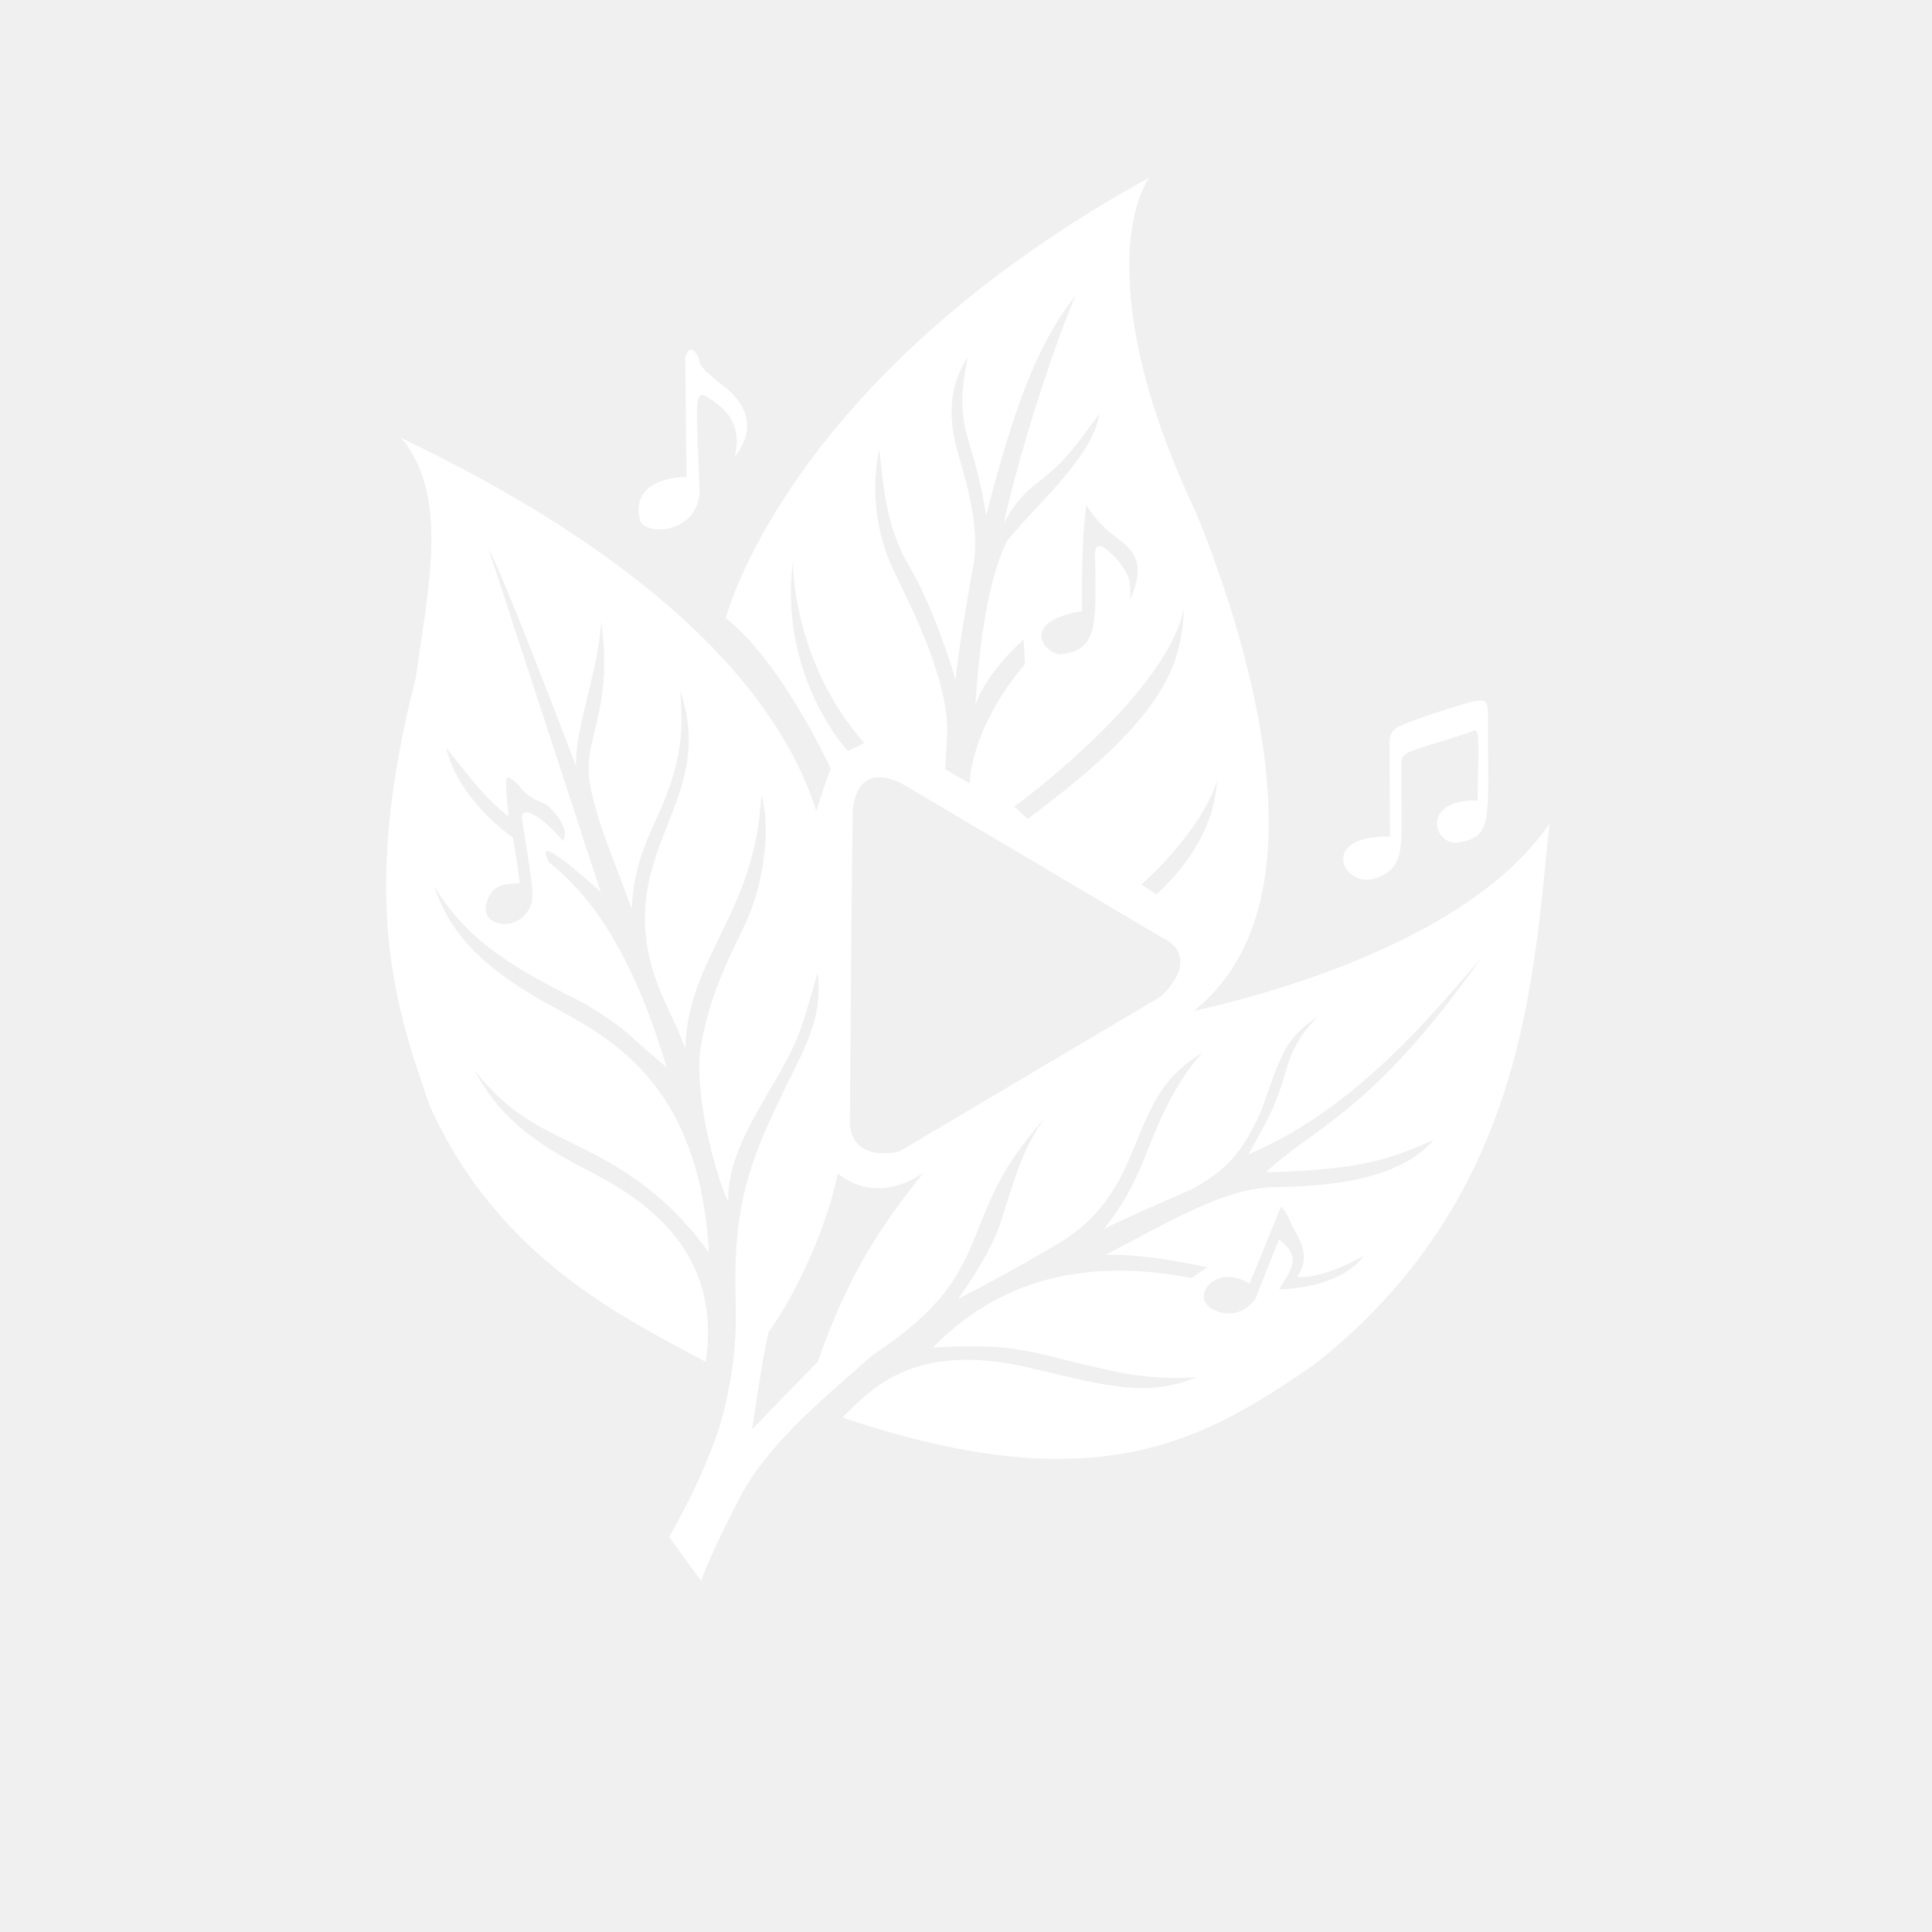
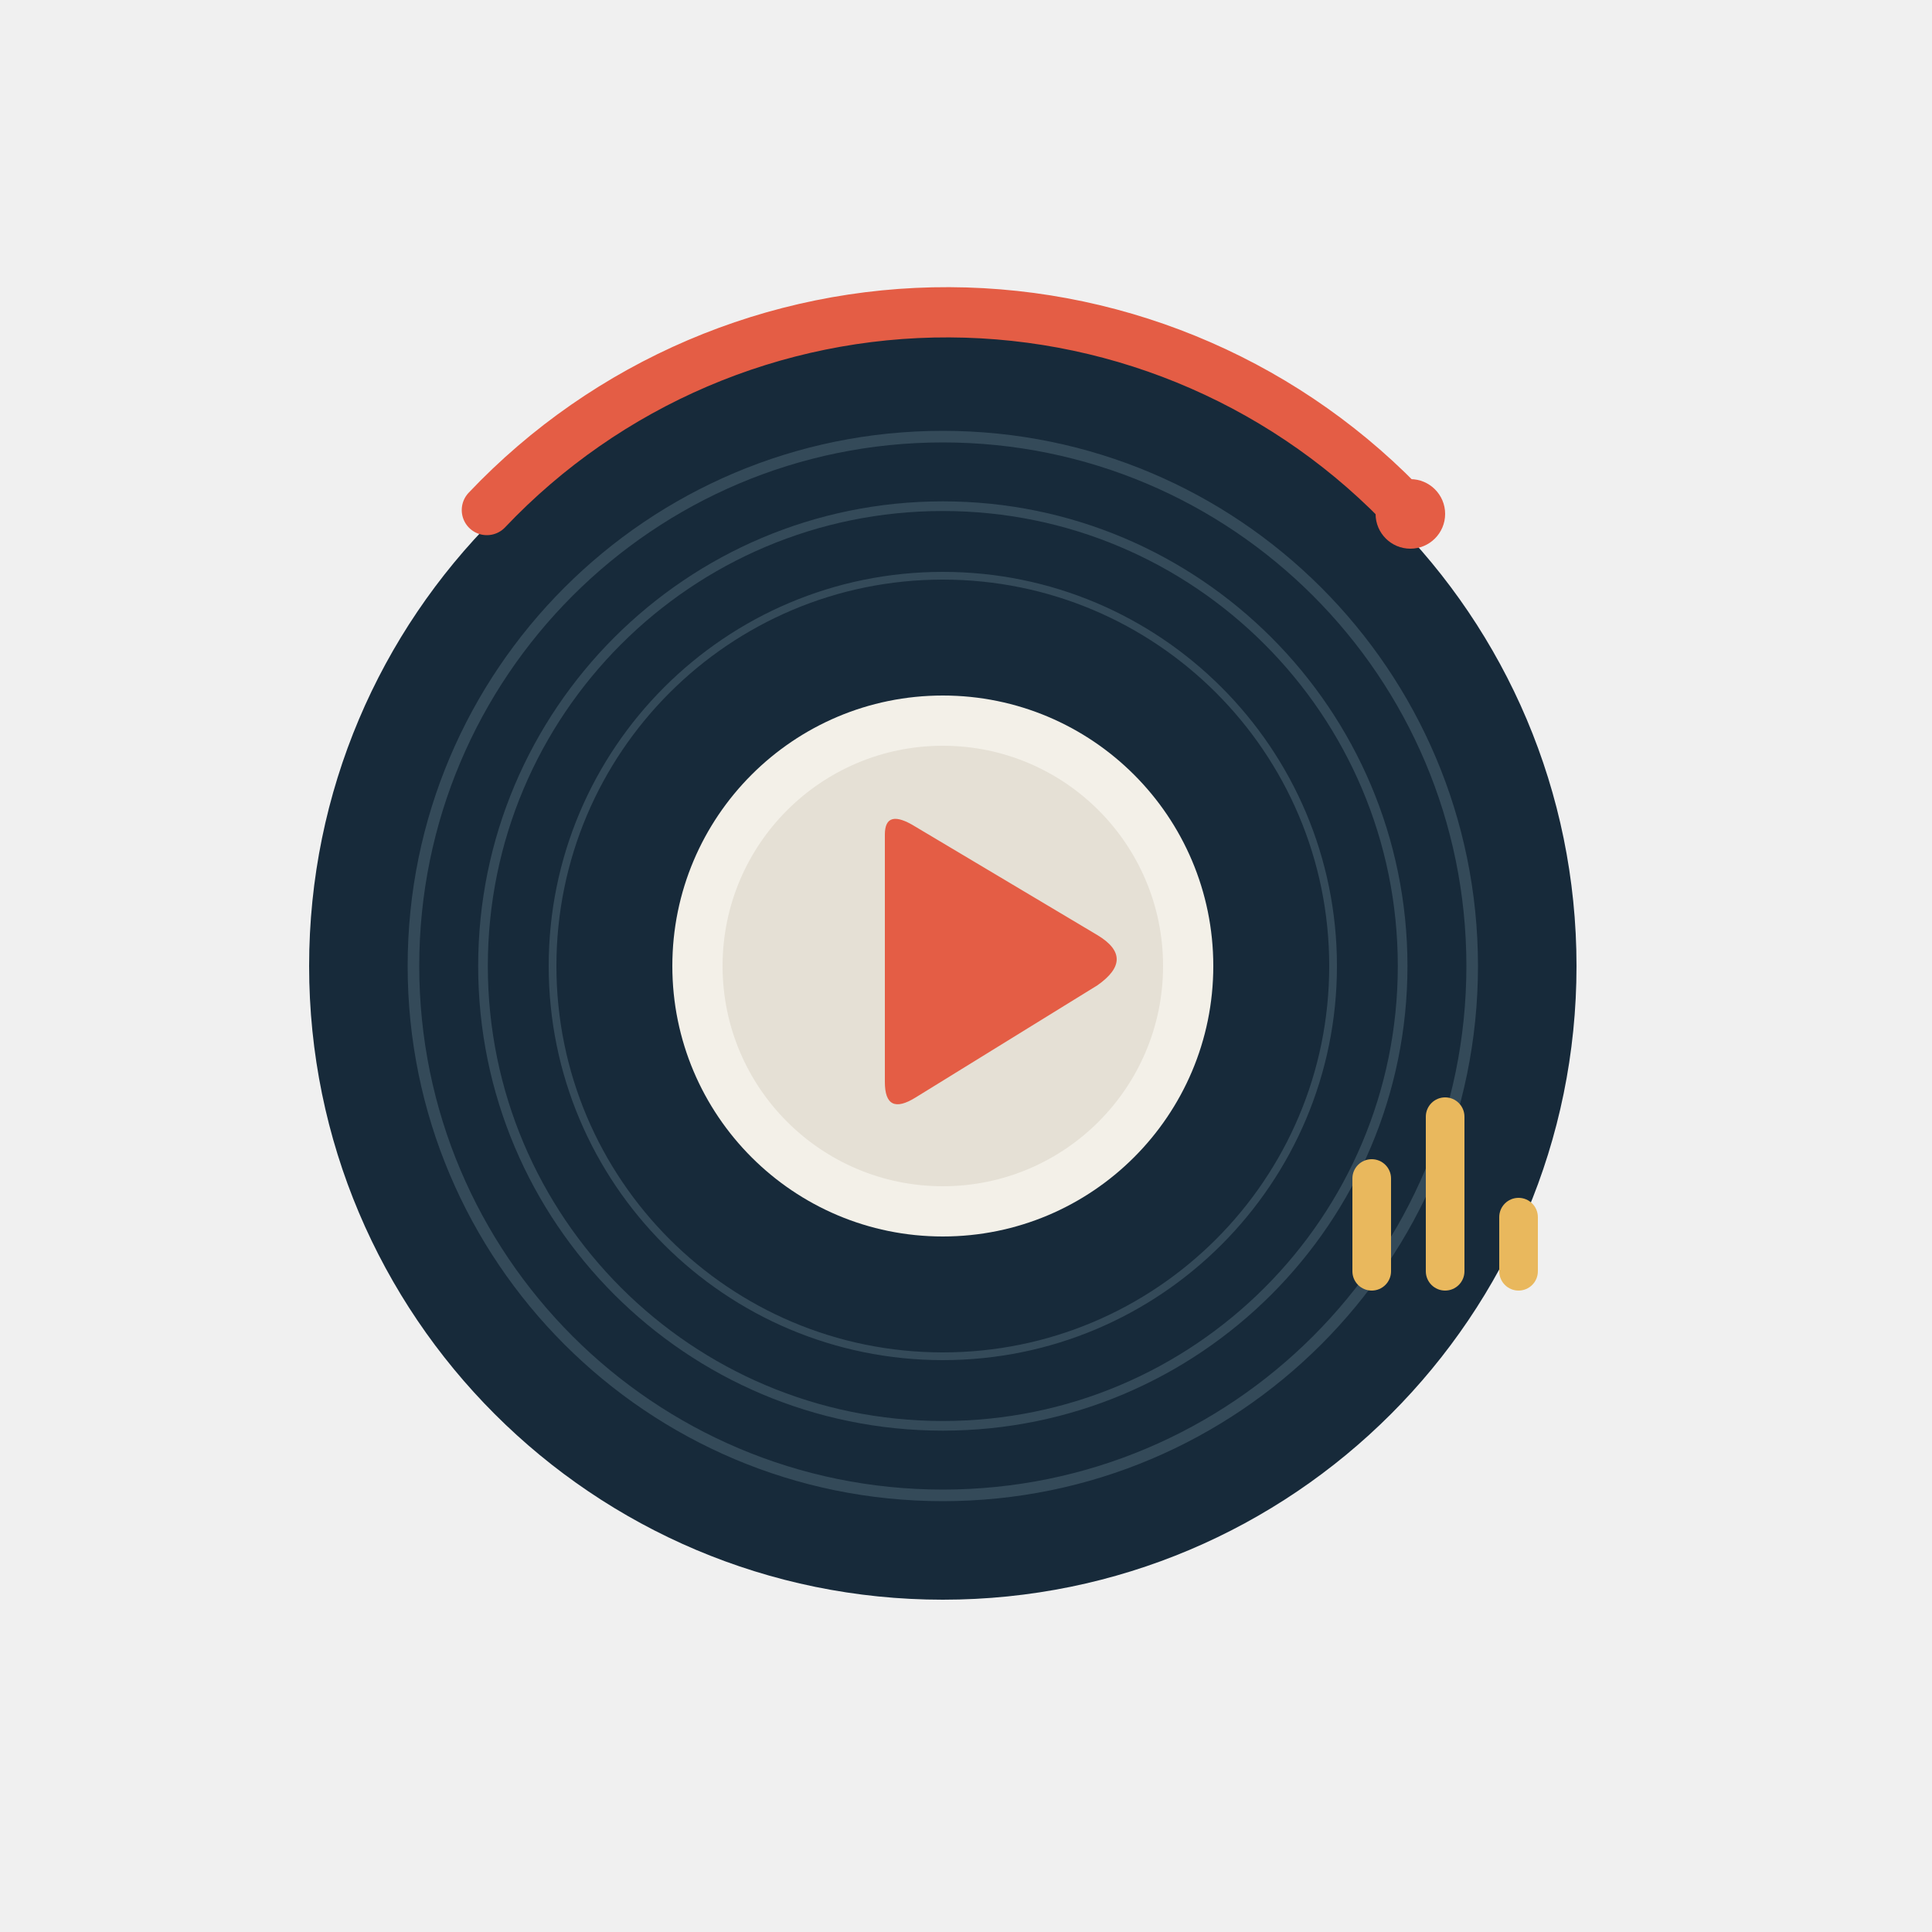
- <svg xmlns="http://www.w3.org/2000/svg" width="1024" height="1024" viewBox="0 0 1024 1024" fill="none">
-   <path fill-rule="evenodd" clip-rule="evenodd" d="M371.615 837.911L354.632 814.593C354.632 814.593 377.677 775.839 384.723 743.61C391.773 711.386 389.757 696.123 389.757 678.168C389.757 629.767 401.459 606.431 421.916 565.028C430.159 548.339 435.917 533.818 433.28 515.655C428.689 531.611 426.282 541.024 422.298 550.585C411.024 577.658 385.113 606.275 385.989 636.947C379.42 623.809 367.219 578.382 371.598 553.863C375.977 529.339 383.661 513.153 394.704 490.303C405.748 467.457 408.41 436.612 403.463 421.38C400.349 484.727 364.843 506.164 363.1 555.801C357.45 537.725 342.556 519.132 341.858 488.573C340.787 441.477 377.577 416.047 360.602 366.392C361.144 376.725 362.363 389.077 358.183 405.862C350.795 435.541 336.764 446.48 334.76 481.566C326.002 457.042 311.988 425.946 311.988 407.115C311.988 388.284 324.692 371.643 318.557 329.16C318.119 351.932 304.106 387.846 305.419 406.239C262.065 292.812 258.995 291.06 258.995 291.06L318.431 472.882C318.431 472.882 279.92 437.045 291.18 457.251C304.097 467.518 331.591 492.085 353.253 565.635C329.575 545.989 335.294 547.788 310.523 532.231C276.82 515.239 248.979 501.143 230.14 469.599C237.589 492.38 252.916 512.533 296.292 535.314C325.646 551.526 370.926 576.657 375.748 663.843C358.222 639.748 338.945 623.974 313.094 610.832C287.248 597.69 271.469 592.431 251.316 567.022C263.587 589.803 279.356 604.263 314.408 621.789C338.94 634.935 383.11 661.332 374.039 721.792C334.236 700.125 264.363 668.252 227.582 585.623C210.451 535.739 189.721 478.115 220.375 359.333C227.274 309.523 238.001 262.777 212.714 232.123C244.899 248.218 397.397 318.715 432.652 429.835C436.485 418.34 437.278 415.249 440.326 407.245C426.23 378.285 406.038 344.374 384.697 327.612C390.412 307.038 432.465 191.465 609.075 94.163C595.746 114.156 587.083 173.467 634.4 272.767C656.392 327.417 708.618 475.865 632.64 535.843C662.631 529.179 777.264 501.182 821.247 436.538C812.584 517.181 809.141 634.675 696.508 723.318C639.192 762.64 582.539 797.297 446.579 751.31C461.906 735.983 485.224 709.825 548.329 725.603C586.016 734.37 607.488 740.943 634.218 729.987C621.458 730.802 607.514 730.438 590.422 726.813C545.914 717.382 542.952 711.572 494.425 714.208C513.269 695.365 553.146 662.056 631.586 677.397C639.911 671.699 639.911 671.699 639.911 671.699C639.911 671.699 607.483 664.246 586.008 665.126C625.009 644.531 650.426 629.628 675.843 629.19C701.26 628.752 740.265 626.558 759.981 604.211C738.072 613.416 724.921 619.985 671.021 621.303C695.58 597.759 727.384 589.846 784.916 507.889C759.491 537.261 718.725 587.665 661.743 611.777C674.017 589.864 674.893 587.561 678.869 576.288C682.845 565.019 683.509 553.746 698.758 538.501C681.852 550.433 679.862 555.779 668.593 588.55C657.654 612.749 649.702 619.712 632.467 629.984C582.747 651.529 584.737 651.858 584.737 651.858C605.359 625.487 605.181 613.022 618.609 586.022C623.483 576.223 629.622 566.233 637.236 558.151C594.315 582.592 611.169 630.053 559.125 660.187C530.3 677.193 507.819 688.436 507.819 688.436C507.819 688.436 524.226 666.366 530.326 648.069C536.427 629.771 541.378 608.421 554.343 592.032C535.664 612.996 528.423 625.96 518.129 652.261C507.836 679.326 496.528 695.581 462.218 718.457C437.82 740.189 409.988 762.298 393.598 790.888C381.402 814.523 374.85 828.628 371.607 837.898L371.615 837.911ZM451.994 430.589C451.994 430.589 451.998 402.324 478.244 415.444C615.544 496.716 615.544 496.716 615.544 496.716C615.544 496.716 638.259 505.297 615.544 528.012C476.726 610.29 476.726 610.29 476.726 610.29C476.726 610.29 452.497 616.855 450.477 596.159C451.487 445.735 451.99 430.589 451.99 430.589H451.994ZM612.977 474.065L604.908 468.832C604.908 468.832 635.662 442.218 645.041 414.083C644.169 428.044 638.715 450.075 612.977 474.065ZM544.639 434.023L537.615 427.502C537.615 427.502 617.998 369.197 627.615 322.097C625.954 351.29 619.984 378.489 544.635 434.028L544.639 434.023ZM575.745 267.573C575.745 267.573 581.052 276.86 590.339 283.824C599.627 290.792 608.251 296.762 598.963 317.986C599.627 306.375 597.97 304.389 592.329 296.762C585.362 289.131 580.059 285.818 580.388 294.772C581.052 332.251 581.815 344.149 562.477 346.846C553.189 346.846 540.255 329.268 573.421 323.961C573.091 282.831 575.745 267.573 575.745 267.573ZM465.964 238.644C465.964 238.644 457.57 270.682 474.736 304.623C490.375 336.279 502.091 364.536 502.091 387.803C500.946 407.635 500.946 407.635 500.946 407.635L513.915 415.262C513.915 415.262 513.919 386.662 543.282 351.954C542.519 338.985 542.519 338.985 542.519 338.985C542.519 338.985 523.068 355.765 516.967 373.689C518.875 344.704 523.072 308.092 533.752 286.733C547.861 268.809 579.274 242.516 582.708 219.249C572.029 233.74 564.784 244.801 550.289 255.48C539.991 263.111 533.504 273.791 531.983 277.983C536.943 253.191 554.438 193.46 570.078 156.635C548.892 183.366 536.787 218.677 522.665 273.153C520.146 257.011 517.214 246.457 514.166 236.537C511.114 226.239 507.303 214.411 513.022 189.241C501.961 206.025 502.72 223.568 508.443 242.642C514.166 261.711 518.745 281.929 516.074 298.709C506.921 348.671 506.54 360.495 506.54 360.495C506.54 360.495 495.86 323.497 481.747 299.854C467.634 276.206 467.634 246.834 465.977 238.64L465.964 238.644ZM420.281 296.992C420.281 296.992 419.219 349.608 458.116 393.843C449.345 398.04 449.345 398.04 449.345 398.04C449.345 398.04 412.52 358.874 420.281 296.992ZM271.829 443.848C271.829 443.848 243.317 424.944 236.349 396.097C246.959 409.361 257.573 423.955 269.51 432.575C267.52 410.358 266.856 408.702 274.812 415.995C280.12 423.951 287.083 424.614 289.737 426.605C292.39 428.595 302.666 438.862 298.356 445.839C293.713 439.209 275.142 422.624 276.803 434.895C282.439 473.358 285.422 478.002 276.803 486.292C268.512 493.256 254.581 489.275 257.902 478.336C261.219 467.392 269.223 468.801 275.476 468.056C273.486 451.809 271.829 443.848 271.829 443.848ZM662.324 680.388L678.9 639.609C678.9 639.609 681.887 641.929 683.873 647.566C685.863 653.202 696.473 664.142 687.519 676.742C697.795 677.739 713.379 671.105 722.996 665.469C713.049 679.062 692.159 683.042 677.907 683.371C684.536 672.432 690.173 666.466 677.907 656.849C665.307 688.345 665.641 688.015 665.641 688.015C665.641 688.015 657.35 701.608 642.101 693.652C630.828 686.359 645.058 669.54 662.324 680.393V680.388ZM398.65 757.728C398.65 757.728 403.987 719.602 407.421 705.875C418.096 691.77 437.161 655.552 444.02 622.001C455.077 631.15 472.23 633.821 489.768 621.238C465.748 650.978 449.354 676.516 433.345 721.891C404.75 750.868 398.65 757.732 398.65 757.732V757.728Z" fill="white" style="fill:white;fill-opacity:1;" />
-   <path fill-rule="evenodd" clip-rule="evenodd" d="M736.726 443.401L736.501 393.981C736.483 390.208 737.242 386.818 742.319 384.641C751.919 380.526 767.979 375.41 778.277 372.44C787.4 369.812 788.553 371.456 788.657 378.176C788.406 435.371 792.169 443.9 771.847 446.662C759.303 446.913 753.536 423.582 783.138 424.336C783.64 390.72 784.642 385.2 780.128 387.711C751.03 397.744 742.749 397.493 742.749 404.014C742.246 447.165 746.512 458.702 729.954 465.228C712.241 472.044 697.59 442.651 736.726 443.401Z" fill="white" style="fill:white;fill-opacity:1;" />
-   <path fill-rule="evenodd" clip-rule="evenodd" d="M363.195 189.748L363.859 252.814C363.859 252.814 334.314 252.15 338.962 274.723C340.289 284.349 369.5 283.685 370.831 260.783C369.17 212.984 367.18 205.353 375.808 210.994C384.437 216.639 393.516 224.223 389.497 242.043C397.275 232.504 401.238 217.528 382.217 203.64C375.691 198.116 371.425 195.103 370.67 191.339C369.916 187.576 365.398 180.799 363.191 189.748H363.195Z" fill="white" style="fill:white;fill-opacity:1;" />
+ <svg xmlns="http://www.w3.org/2000/svg" width="500" height="500" viewBox="0 0 500 500">
+   <circle cx="244" cy="250" r="164" fill="#172A3A" />
+   <circle cx="244" cy="250" r="137" fill="none" stroke="#344A59" stroke-width="3" />
+   <circle cx="244" cy="250" r="119" fill="none" stroke="#344A59" stroke-width="2.5" />
+   <circle cx="244" cy="250" r="101" fill="none" stroke="#344A59" stroke-width="2" />
+   <circle cx="244" cy="250" r="70" fill="#F3F0E8" />
+   <circle cx="244" cy="250" r="57" fill="#E5E0D5" />
+   <path d="M229 216 Q229 209 237 214 L284 242 Q294 248 284 255 L237 284 Q229 289 229 280 Z" fill="#E45D45" />
+   <path d="M126 132 A164 164 0 0 1 365 133" fill="none" stroke="#E45D45" stroke-width="13" stroke-linecap="round" />
+   <circle cx="365" cy="133" r="9" fill="#E45D45" />
+   <rect x="350" y="300" width="10" height="34" rx="5" fill="#E9B85D" />
+   <rect x="369" y="284" width="10" height="50" rx="5" fill="#E9B85D" />
+   <rect x="388" y="310" width="10" height="24" rx="5" fill="#E9B85D" />
</svg>
